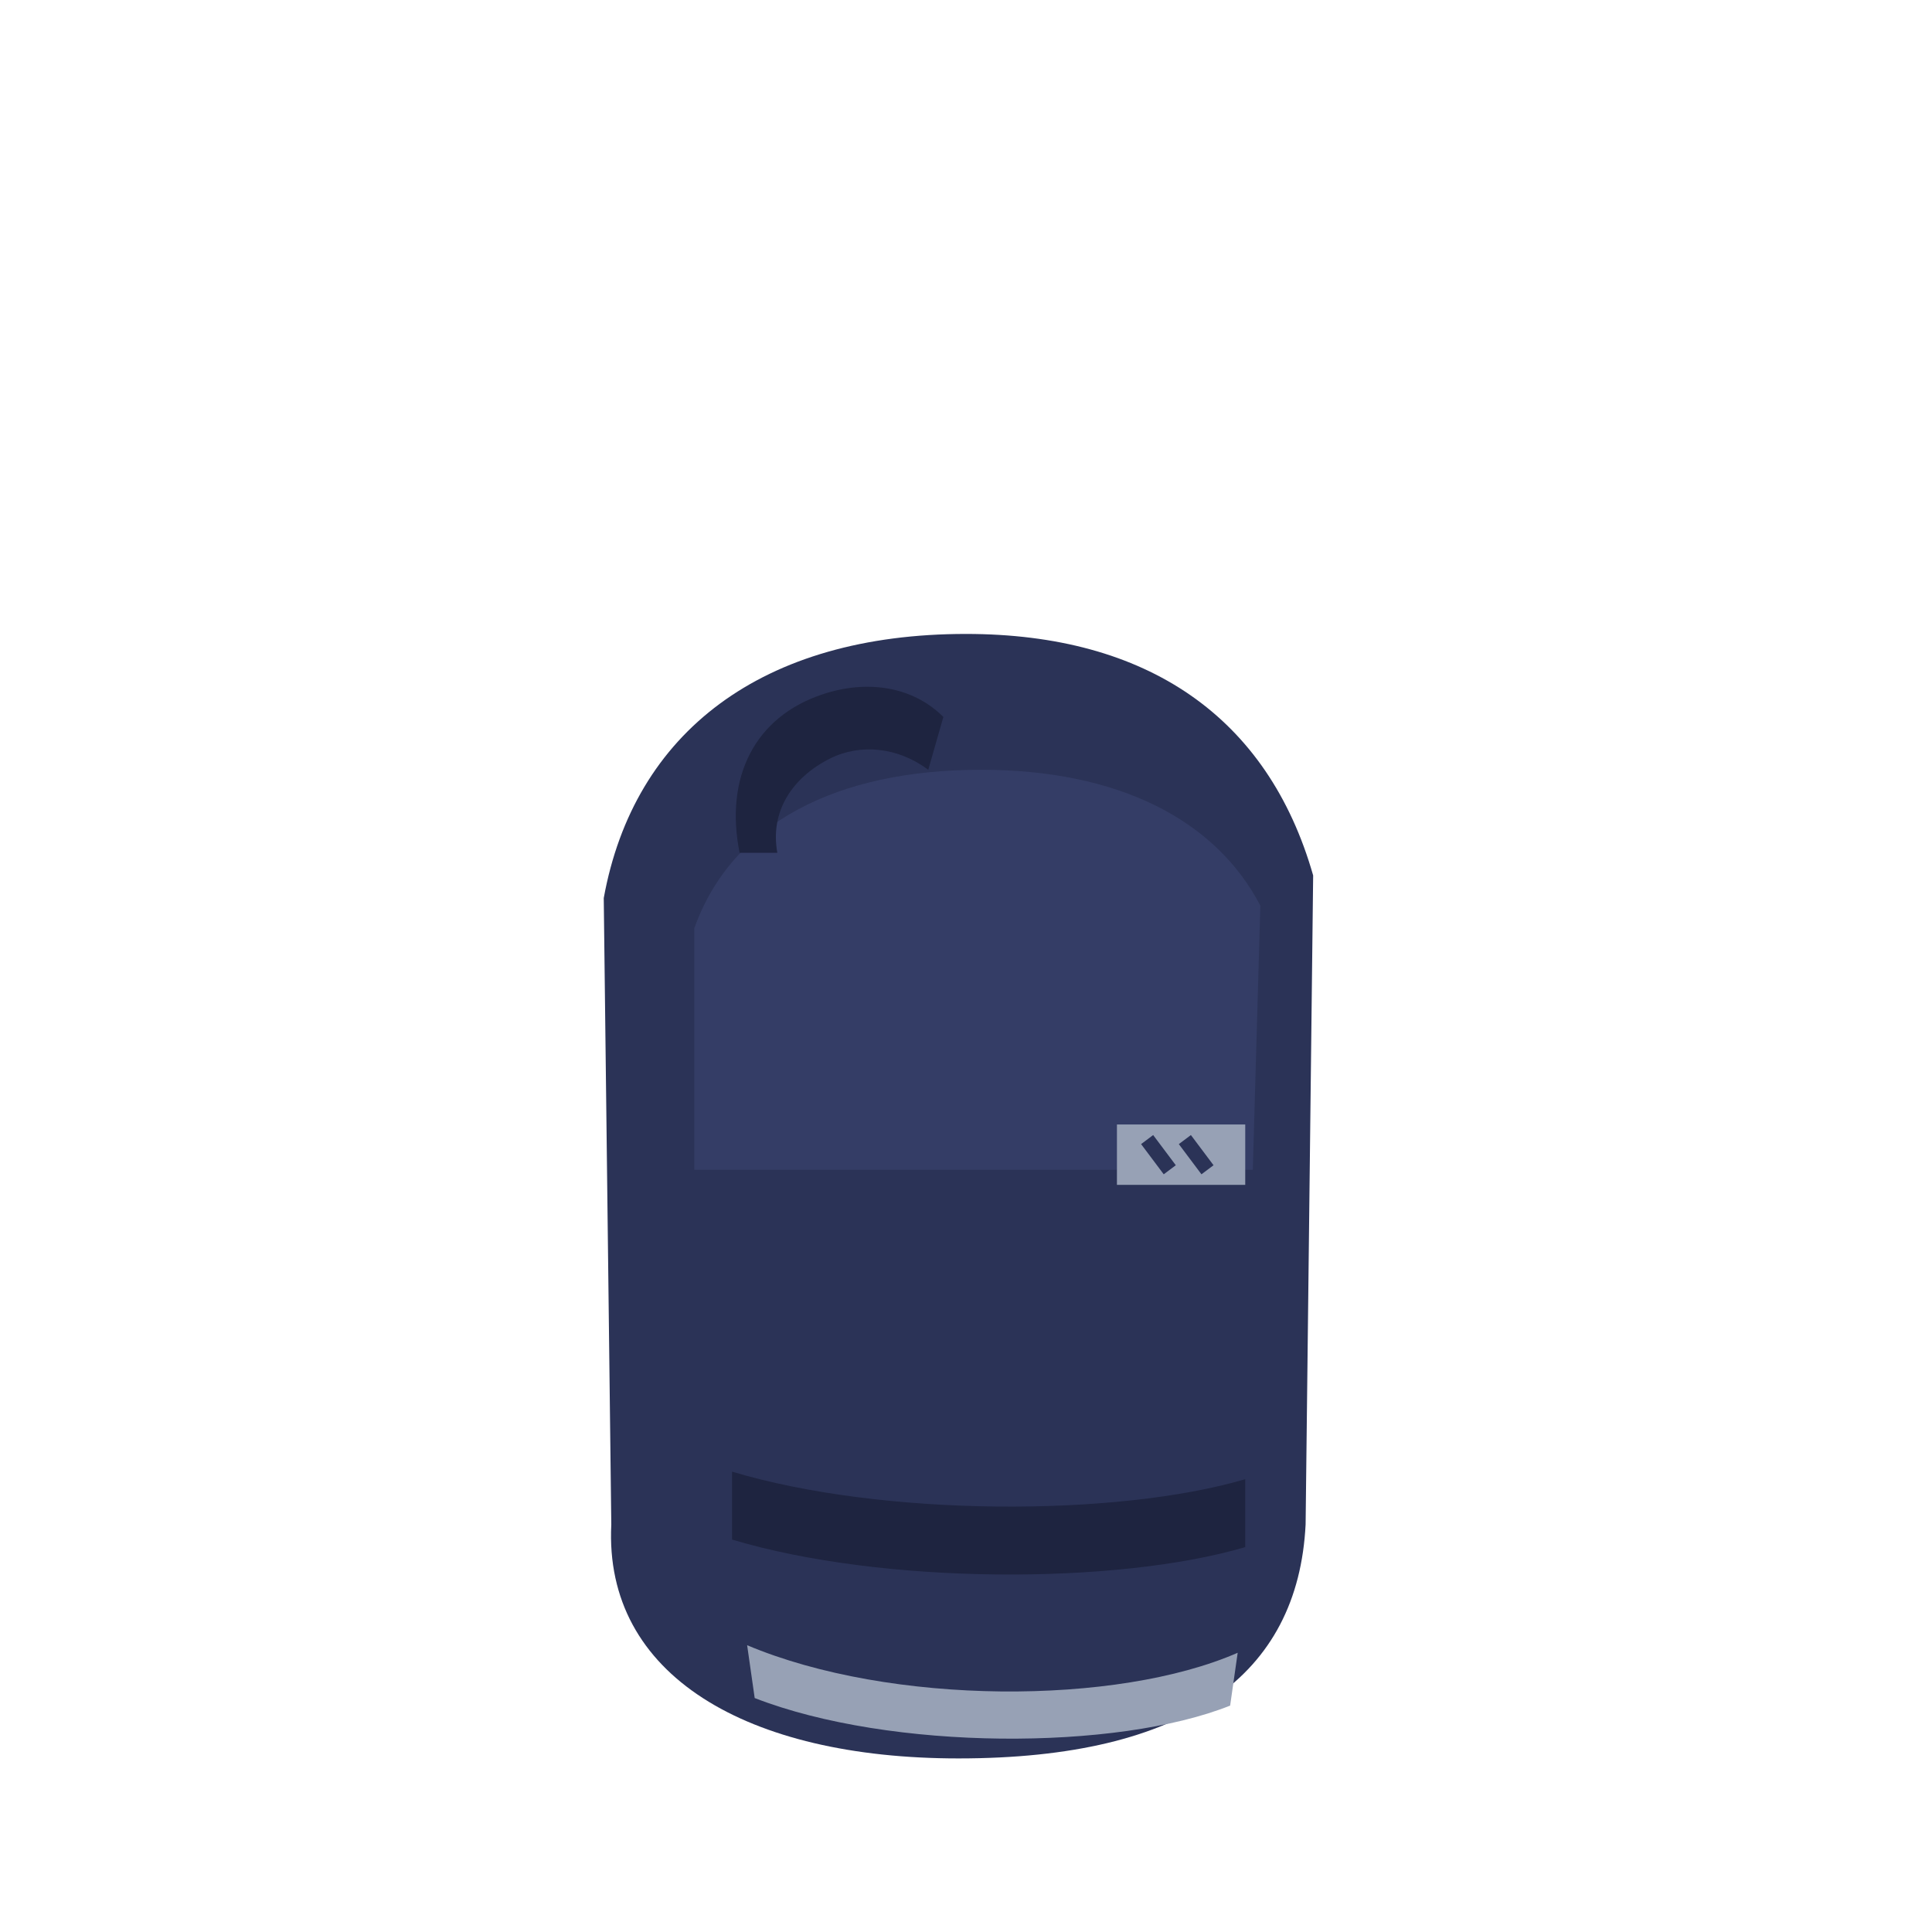
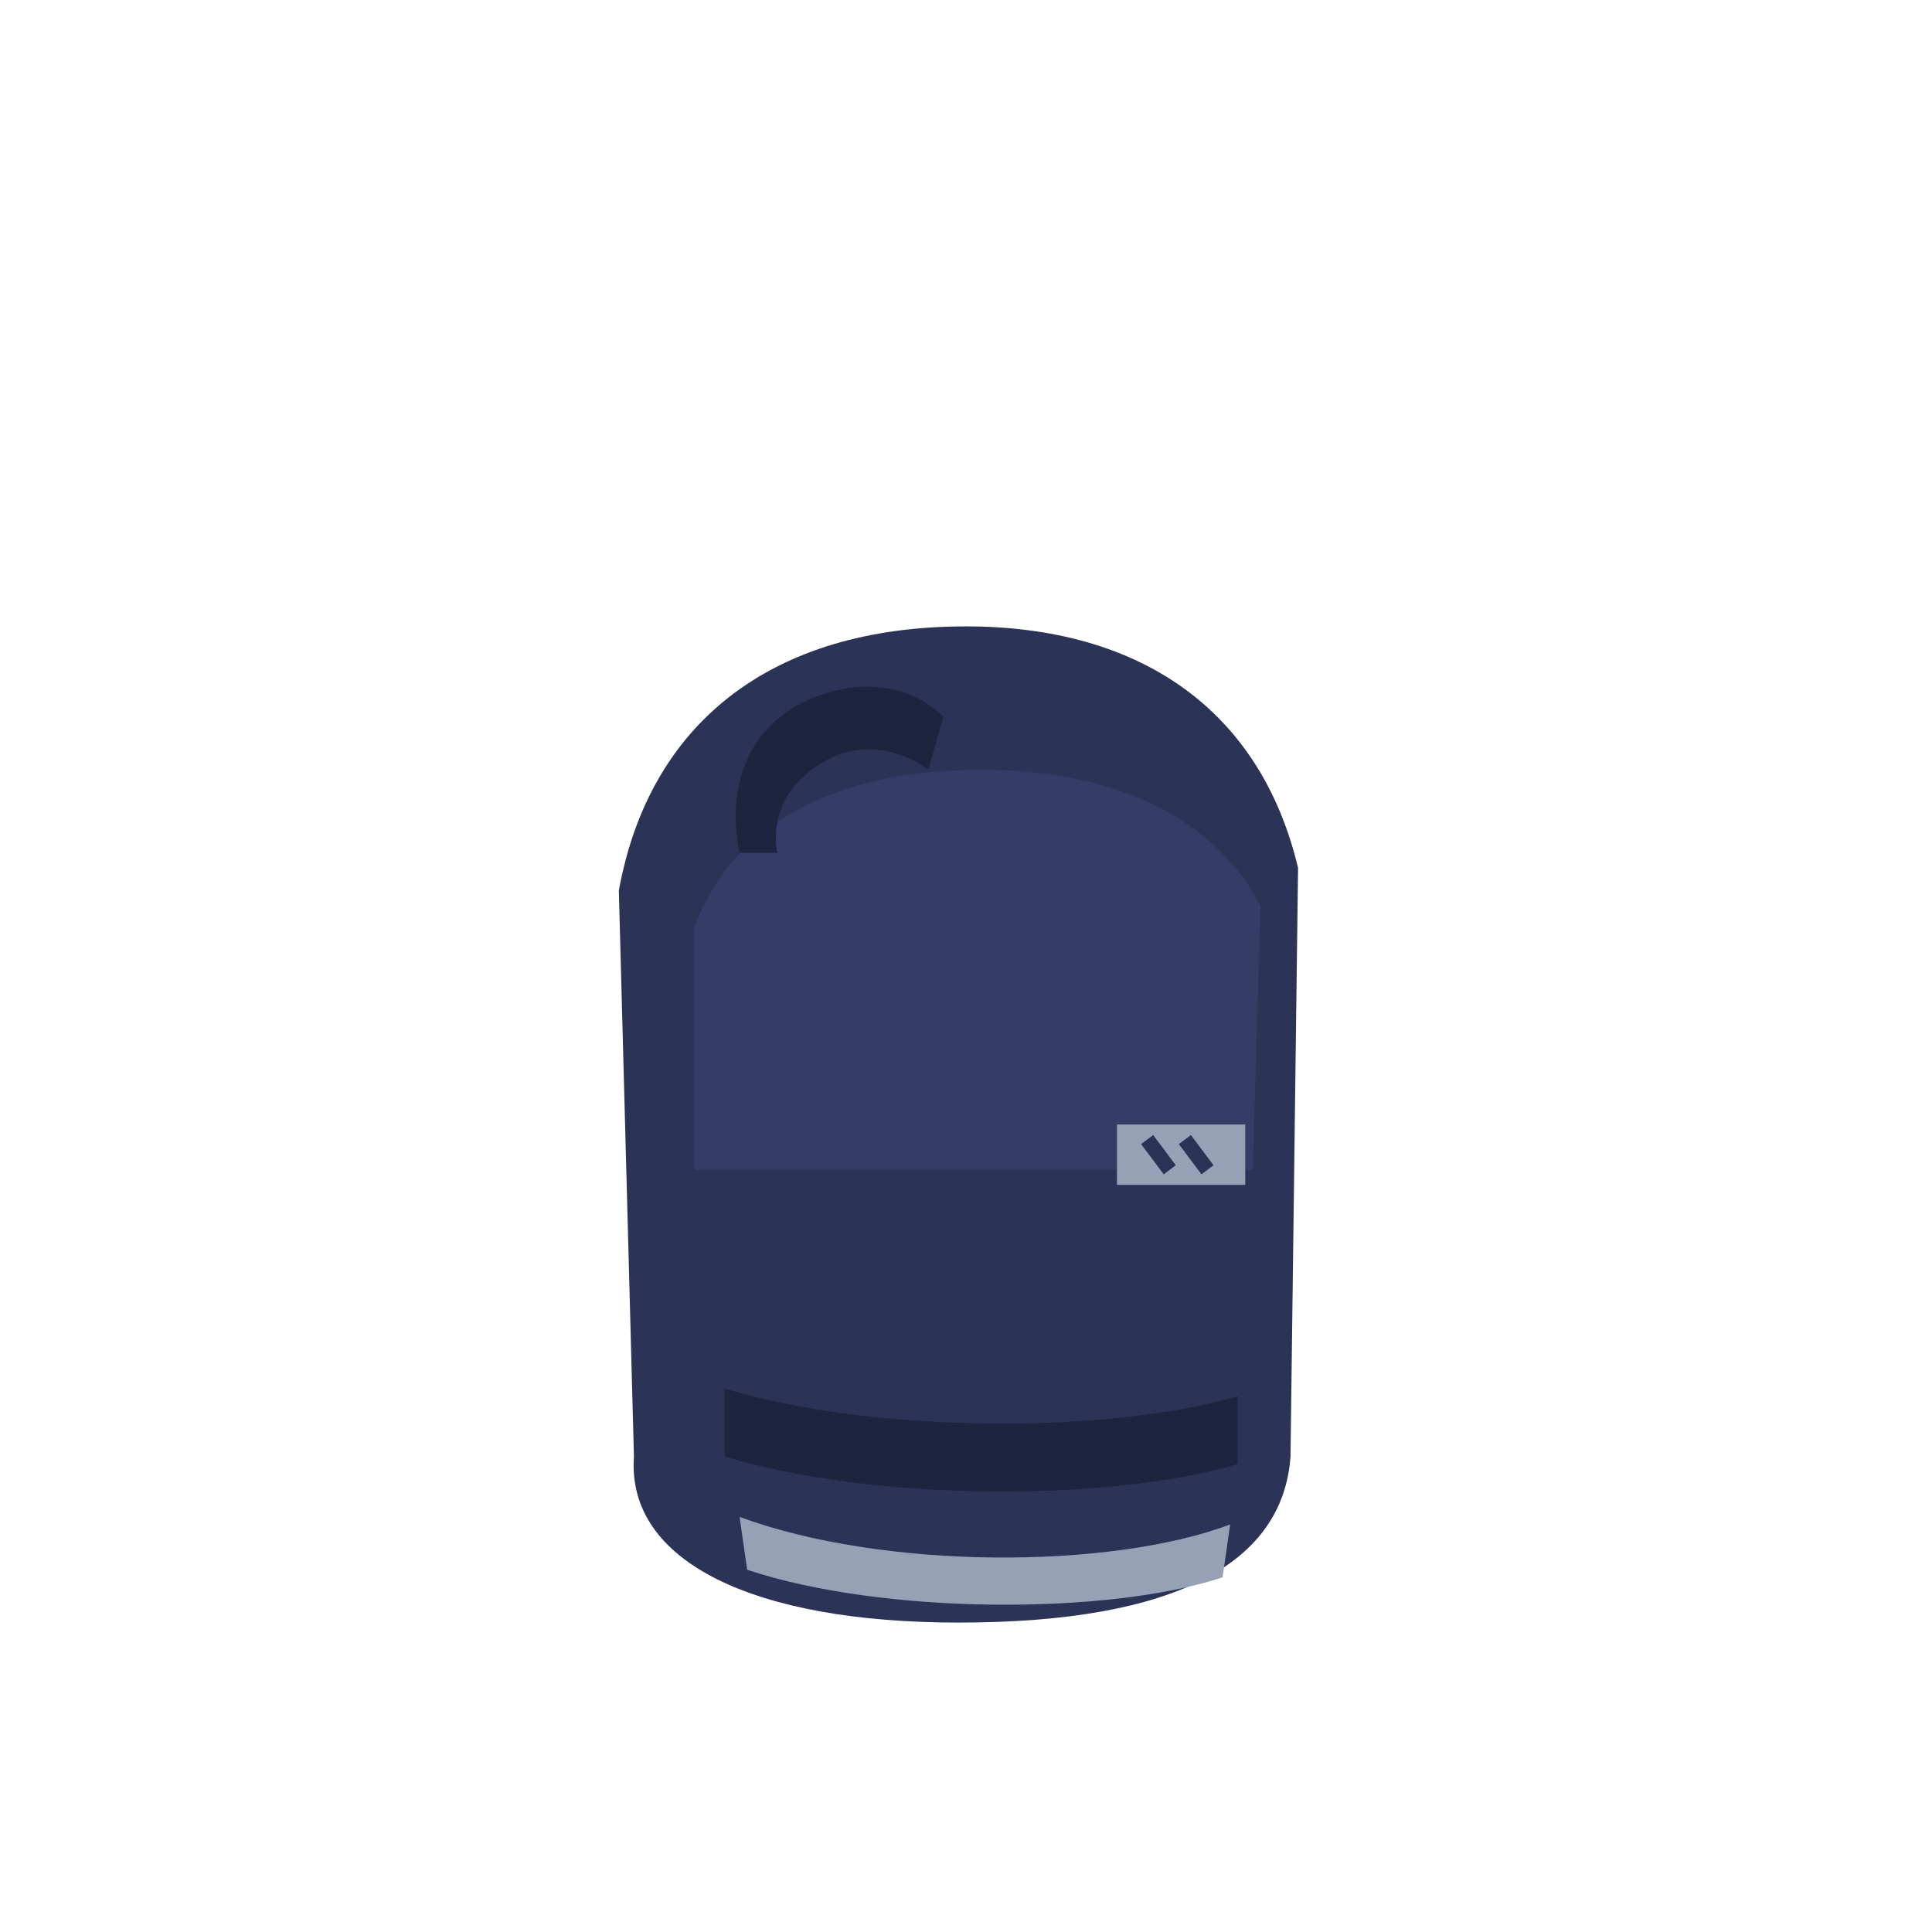
<svg xmlns="http://www.w3.org/2000/svg" viewBox="0 0 512 512" width="512" height="512">
-   <path d="M160 238 C168 194 202 168 256 168 C304 168 336 190 348 232 L346 404 C344 444 314 466 254 466 C198 466 160 444 162 404 Z" fill="#2B3357" />
+   <path d="M164 236 C172 192 204 166 256 166 C302 166 334 188 344 230 L342 386 C340 414 312 430 254 430 C200 430 166 414 168 386 Z" fill="#2B3357" />
  <path d="M184 246 C194 218 222 204 260 204 C296 204 322 217 334 240 L332 310 L184 310 Z" fill="#3D4775" opacity="0.5" />
  <path d="M196 226 C192 206 200 190 218 184 C230 180 242 182 250 190 L246 204 C238 198 228 197 220 201 C210 206 204 215 206 226 Z" fill="#1E2440" />
  <path d="M296 298 L330 298 L330 314 L296 314 Z" fill="#97A1B5" />
  <path d="M304 302 L310 310 M314 302 L320 310" stroke="#2B3357" stroke-width="4" fill="none" />
-   <path d="M194 390 C234 402 296 402 330 392 L330 410 C296 420 234 420 194 408 Z" fill="#1E2440" />
-   <path d="M198 436 C236 452 296 452 328 438 L326 452 C296 464 236 464 200 450 Z" fill="#97A1B5" />
+   <path d="M192 368 C232 380 294 380 328 370 L328 388 C294 398 232 398 192 386 Z" fill="#1E2440" />
+   <path d="M196 402 C234 416 294 416 326 404 L324 418 C294 428 234 428 198 416 Z" fill="#97A1B5" />
</svg>
